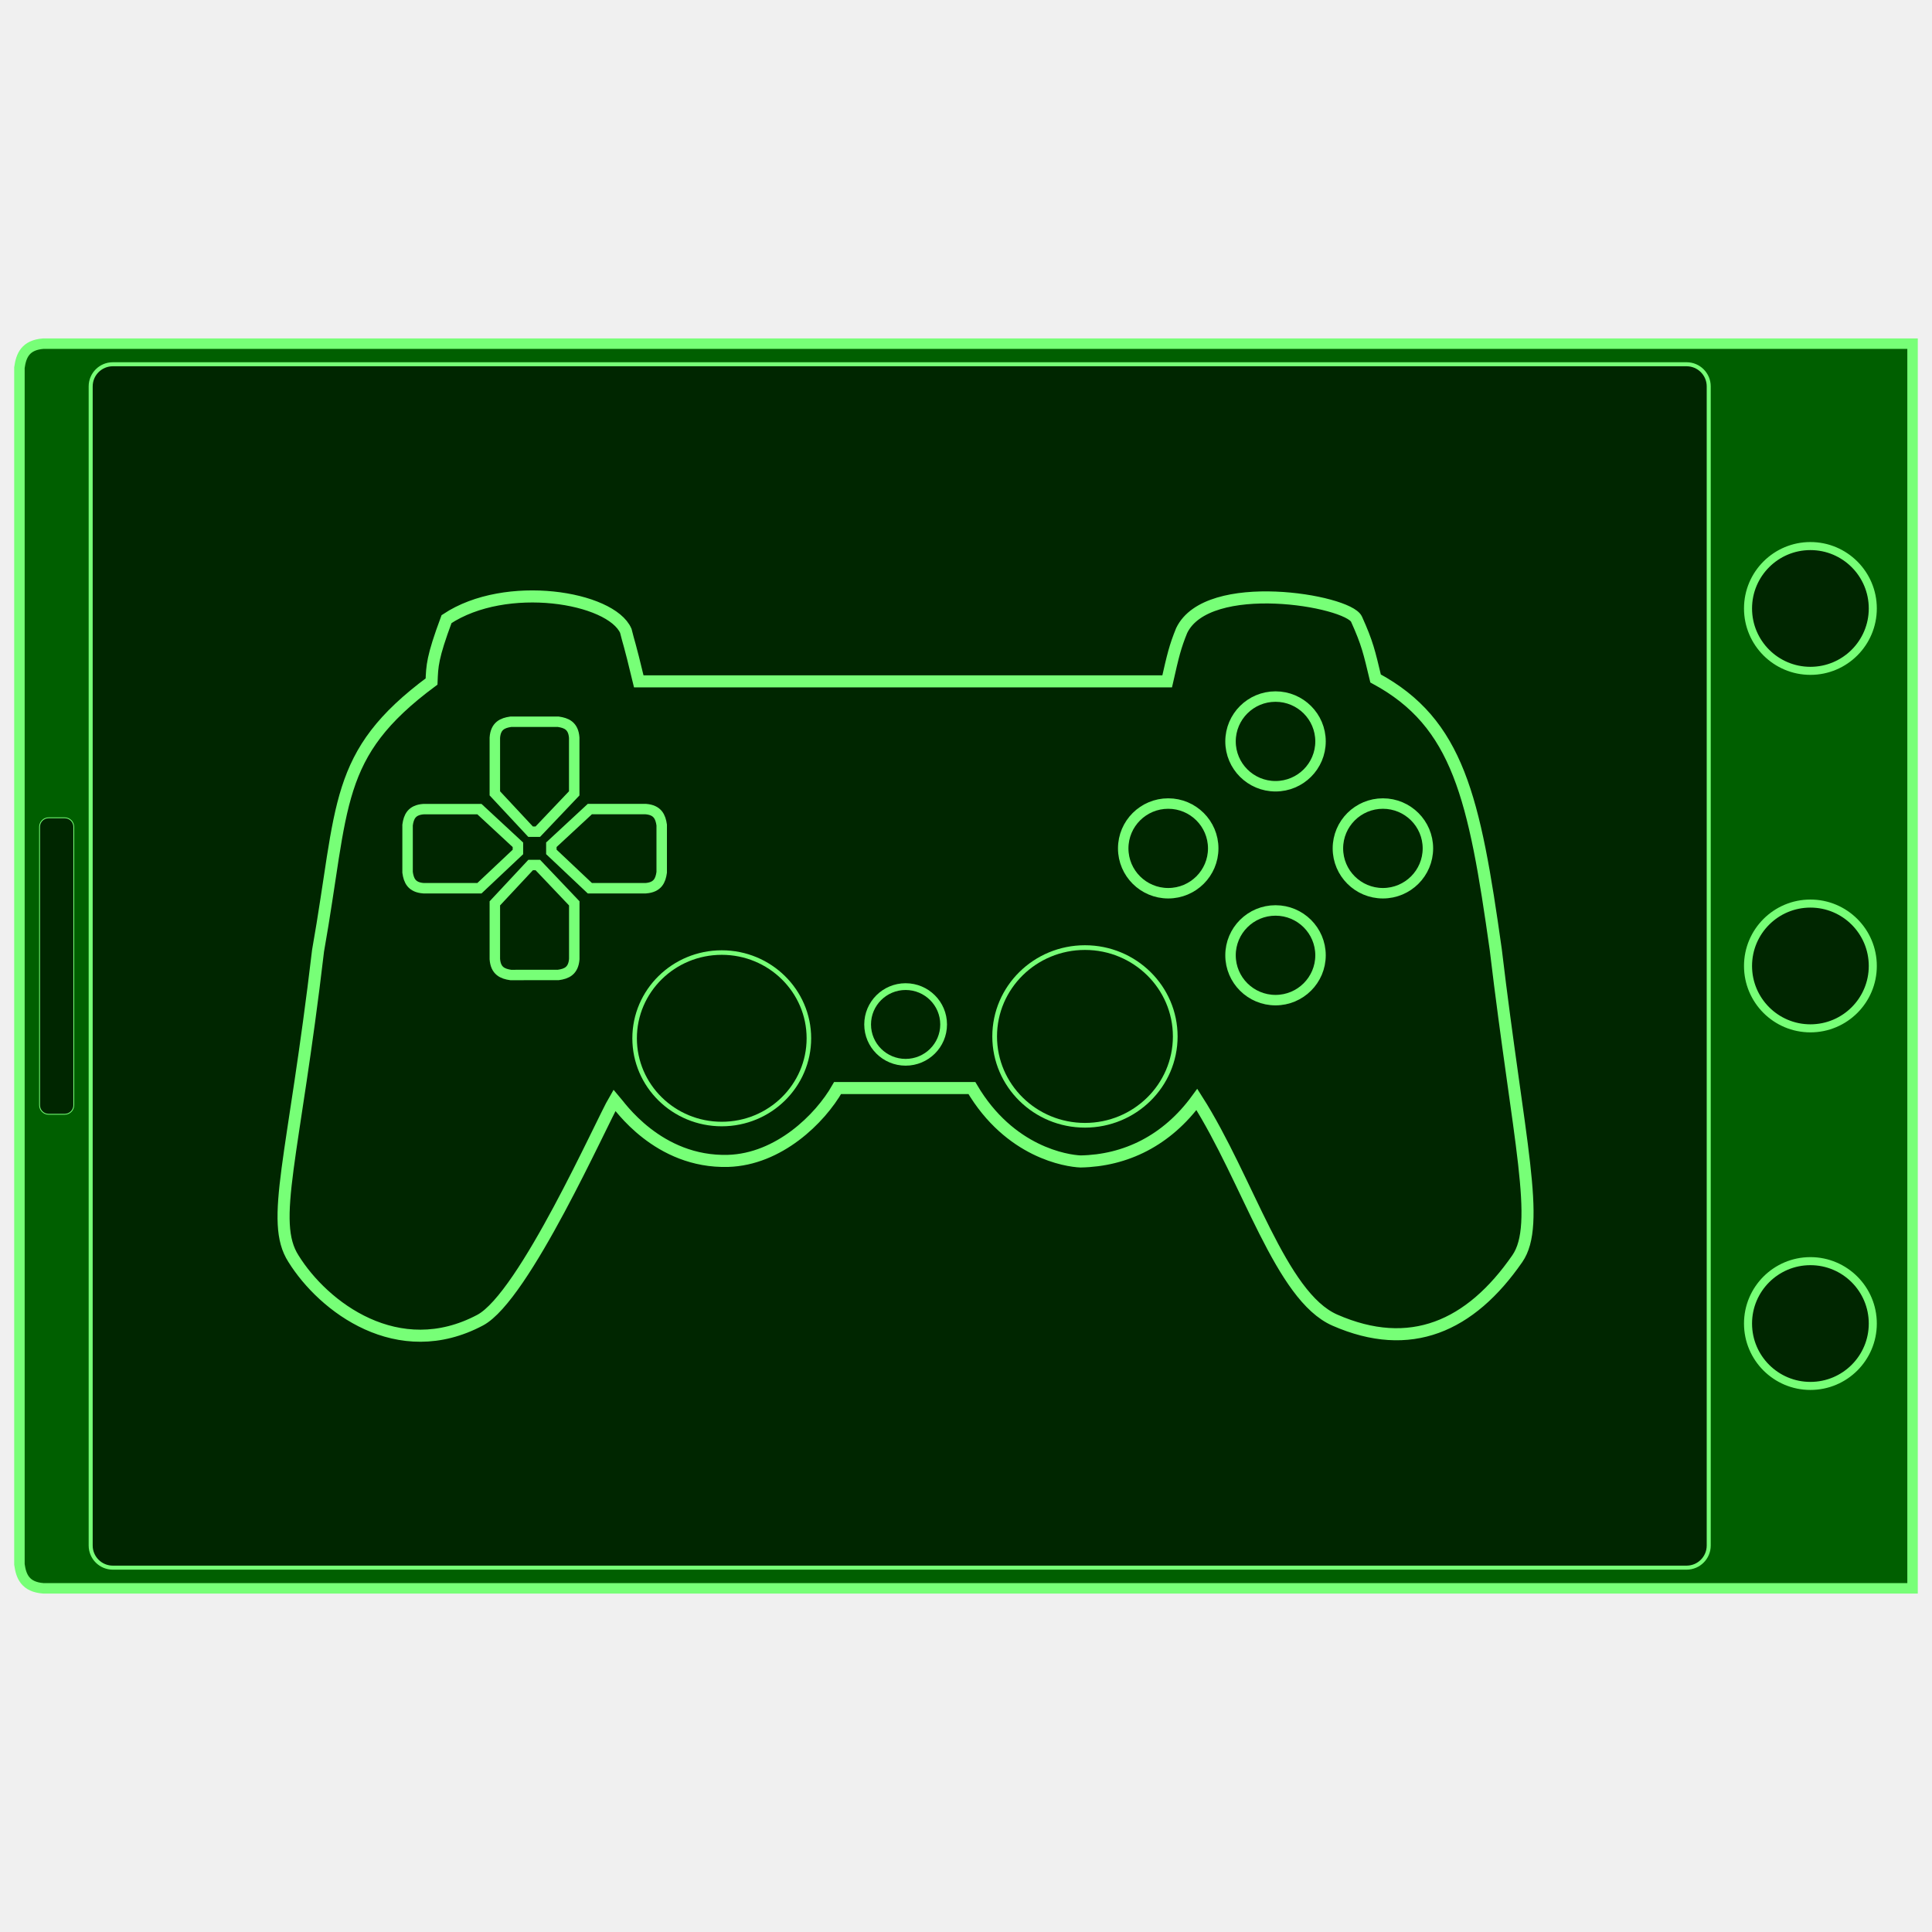
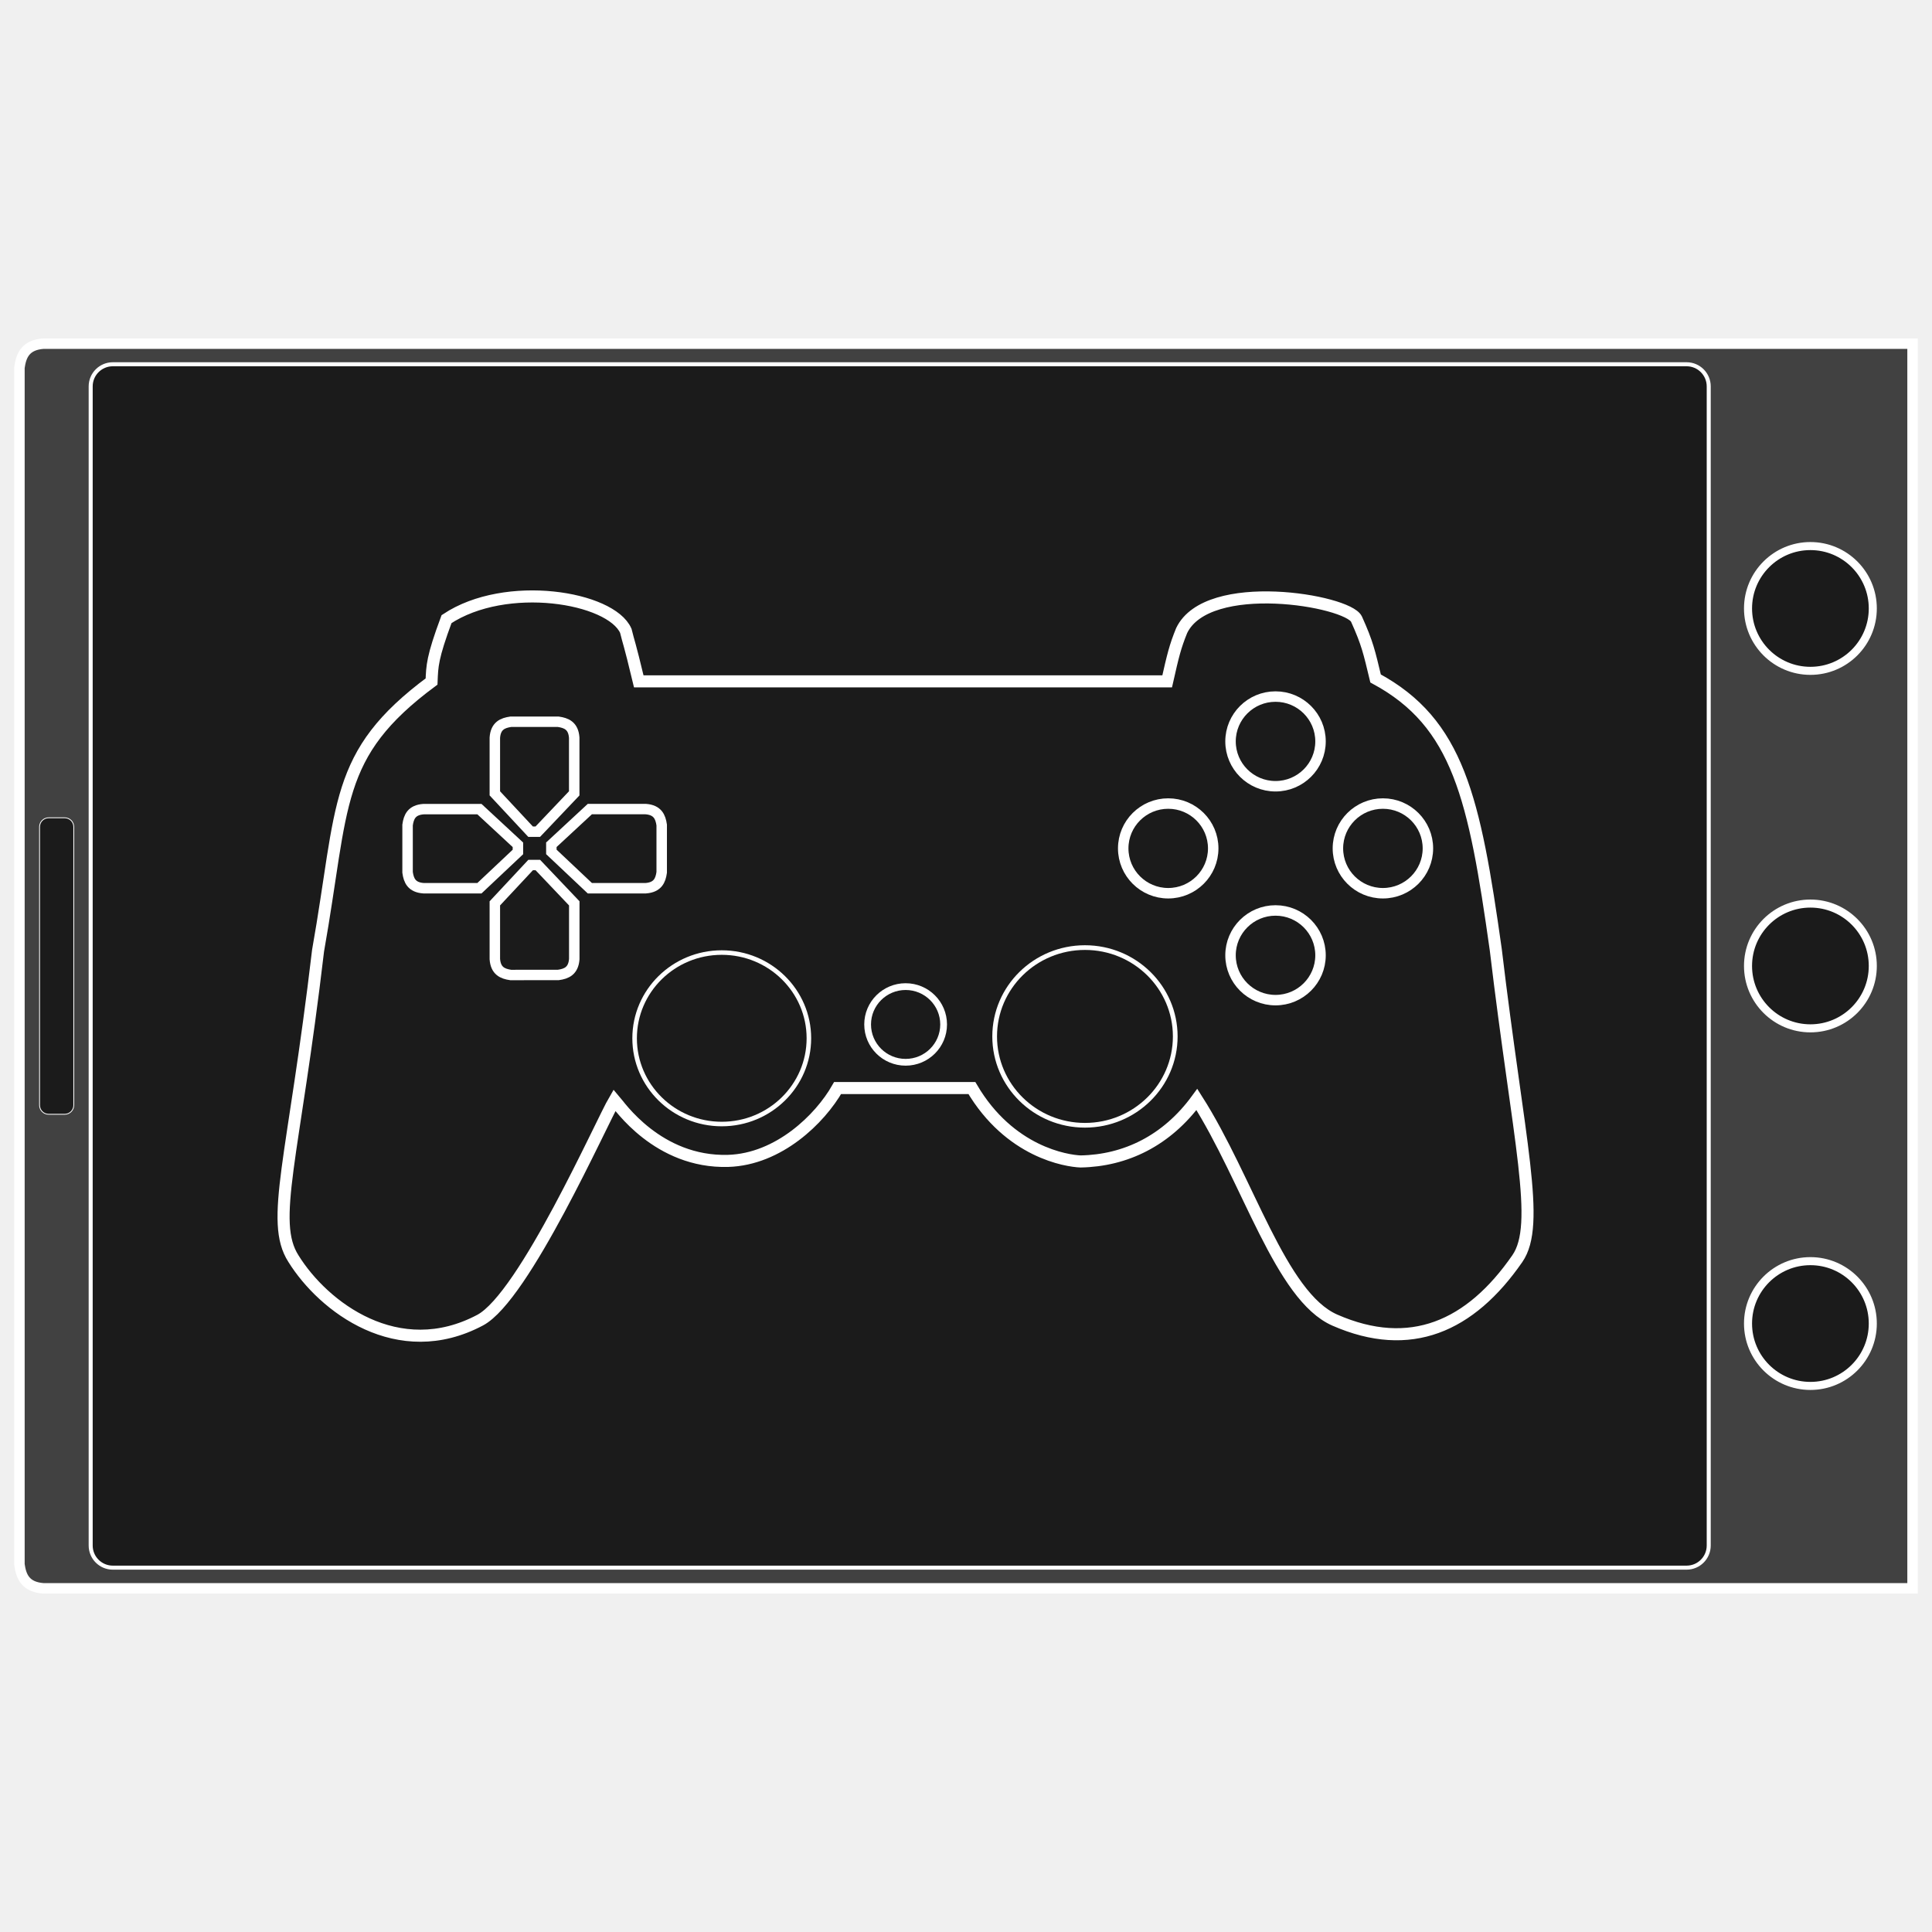
<svg xmlns="http://www.w3.org/2000/svg" width="24" height="24" viewBox="0 0 24 24" id="svg2" version="1.1">
  <defs id="defs4">
    <filter style="color-interpolation-filters:sRGB" id="filter3798">
      <feGaussianBlur id="feGaussianBlur3800" stdDeviation="5" result="result91" />
      <feComposite id="feComposite3802" in2="result91" in="SourceGraphic" operator="over" />
    </filter>
    <linearGradient id="linearGradient3759">
      <stop style="stop-color:#ffffff;stop-opacity:1;" offset="0" id="stop3761" />
      <stop style="stop-color:#ffffff;stop-opacity:0;" offset="1" id="stop3763" />
    </linearGradient>
    <filter style="color-interpolation-filters:sRGB" id="filter4192">
      <feGaussianBlur id="feGaussianBlur4194" stdDeviation="5" result="result91" />
      <feComposite id="feComposite4196" in2="result91" in="SourceGraphic" operator="over" />
    </filter>
    <filter style="color-interpolation-filters:sRGB" id="filter3798-5">
      <feGaussianBlur id="feGaussianBlur3800-8" stdDeviation="5" result="result91" />
      <feComposite id="feComposite3802-8" in2="result91" in="SourceGraphic" operator="over" />
    </filter>
    <filter style="color-interpolation-filters:sRGB" id="filter3798-5-2">
      <feGaussianBlur id="feGaussianBlur3800-8-4" stdDeviation="5" result="result91" />
      <feComposite id="feComposite3802-8-9" in2="result91" in="SourceGraphic" operator="over" />
    </filter>
  </defs>
  <g id="layer3" style="display:inline">
    <g id="g1194" transform="translate(0.076429,-8.9e-5)">
-       <path style="display:inline;fill:#005f00;fill-opacity:1;fill-rule:evenodd;stroke:#77ff77;stroke-width:0.13;stroke-linecap:butt;stroke-linejoin:miter;stroke-miterlimit:4;stroke-dasharray:none;stroke-opacity:1" d="M 0.165,4.567 C 0.186,4.416 0.239,4.286 0.462,4.269 H 23.682 V 19.731 H 0.462 C 0.239,19.714 0.186,19.585 0.165,19.434 v -14.418 -0.013 z" id="path4730-3" />
-       <rect ry="0.275" y="4.525" x="1.05" height="14.949" width="20.1" id="rect875" style="color:#000000;clip-rule:nonzero;display:inline;overflow:visible;visibility:visible;opacity:1;isolation:auto;mix-blend-mode:normal;color-interpolation:sRGB;color-interpolation-filters:linearRGB;solid-color:#000000;solid-opacity:1;vector-effect:none;fill:#002600;fill-opacity:1;fill-rule:nonzero;stroke:#77ff77;stroke-width:0.05;stroke-linecap:butt;stroke-linejoin:miter;stroke-miterlimit:4;stroke-dasharray:none;stroke-dashoffset:0;stroke-opacity:1;marker:none;color-rendering:auto;image-rendering:auto;shape-rendering:auto;text-rendering:auto;enable-background:accumulate" />
+       <path style="display:inline;fill:#414141;fill-opacity:1;fill-rule:evenodd;stroke:#ffffff;stroke-width:0.13;stroke-linecap:butt;stroke-linejoin:miter;stroke-miterlimit:4;stroke-dasharray:none;stroke-opacity:1" d="M 0.165,4.567 C 0.186,4.416 0.239,4.286 0.462,4.269 H 23.682 V 19.731 H 0.462 C 0.239,19.714 0.186,19.585 0.165,19.434 v -14.418 -0.013 z" id="path4730-3" />
+       <rect ry="0.275" y="4.525" x="1.05" height="14.949" width="20.1" id="rect875" style="color:#000000;clip-rule:nonzero;display:inline;overflow:visible;visibility:visible;opacity:1;isolation:auto;mix-blend-mode:normal;color-interpolation:sRGB;color-interpolation-filters:linearRGB;solid-color:#000000;solid-opacity:1;vector-effect:none;fill:#1b1b1b;fill-opacity:1;fill-rule:nonzero;stroke:#ffffff;stroke-width:0.05;stroke-linecap:butt;stroke-linejoin:miter;stroke-miterlimit:4;stroke-dasharray:none;stroke-dashoffset:0;stroke-opacity:1;marker:none;color-rendering:auto;image-rendering:auto;shape-rendering:auto;text-rendering:auto;enable-background:accumulate" />
      <g transform="translate(0.4861359,0.9585376)" id="g1156">
-         <circle style="color:#000000;display:inline;overflow:visible;visibility:visible;opacity:1;vector-effect:none;fill:#002600;fill-opacity:1;fill-rule:evenodd;stroke:#77ff77;stroke-width:0.1;stroke-linecap:butt;stroke-linejoin:miter;stroke-miterlimit:4;stroke-dasharray:none;stroke-dashoffset:0;stroke-opacity:1;marker:none;enable-background:accumulate" id="circle4986-3" cy="6.6" cx="21.927" r="0.775" />
-         <circle style="color:#000000;display:inline;overflow:visible;visibility:visible;opacity:1;vector-effect:none;fill:#002600;fill-opacity:1;fill-rule:evenodd;stroke:#77ff77;stroke-width:0.1;stroke-linecap:butt;stroke-linejoin:miter;stroke-miterlimit:4;stroke-dasharray:none;stroke-dashoffset:0;stroke-opacity:1;marker:none;enable-background:accumulate" id="circle4986-3-5" cy="11.041" cx="21.927" r="0.775" />
-         <circle style="color:#000000;display:inline;overflow:visible;visibility:visible;opacity:1;vector-effect:none;fill:#002600;fill-opacity:1;fill-rule:evenodd;stroke:#77ff77;stroke-width:0.1;stroke-linecap:butt;stroke-linejoin:miter;stroke-miterlimit:4;stroke-dasharray:none;stroke-dashoffset:0;stroke-opacity:1;marker:none;enable-background:accumulate" id="circle4986-3-5-3" cy="15.483" cx="21.927" r="0.775" />
+         <circle style="color:#000000;display:inline;overflow:visible;visibility:visible;opacity:1;vector-effect:none;fill:#1b1b1b;fill-opacity:1;fill-rule:evenodd;stroke:#ffffff;stroke-width:0.1;stroke-linecap:butt;stroke-linejoin:miter;stroke-miterlimit:4;stroke-dasharray:none;stroke-dashoffset:0;stroke-opacity:1;marker:none;enable-background:accumulate" id="circle4986-3" cy="6.6" cx="21.927" r="0.775" />
+         <circle style="color:#000000;display:inline;overflow:visible;visibility:visible;opacity:1;vector-effect:none;fill:#1b1b1b;fill-opacity:1;fill-rule:evenodd;stroke:#ffffff;stroke-width:0.1;stroke-linecap:butt;stroke-linejoin:miter;stroke-miterlimit:4;stroke-dasharray:none;stroke-dashoffset:0;stroke-opacity:1;marker:none;enable-background:accumulate" id="circle4986-3-5" cy="11.041" cx="21.927" r="0.775" />
+         <circle style="color:#000000;display:inline;overflow:visible;visibility:visible;opacity:1;vector-effect:none;fill:#1b1b1b;fill-opacity:1;fill-rule:evenodd;stroke:#ffffff;stroke-width:0.1;stroke-linecap:butt;stroke-linejoin:miter;stroke-miterlimit:4;stroke-dasharray:none;stroke-dashoffset:0;stroke-opacity:1;marker:none;enable-background:accumulate" id="circle4986-3-5-3" cy="15.483" cx="21.927" r="0.775" />
      </g>
-       <rect ry="0.113" y="10.159" x="0.415" height="3.683" width="0.425" id="rect1185" style="color:#000000;clip-rule:nonzero;display:inline;overflow:visible;visibility:visible;opacity:1;isolation:auto;mix-blend-mode:normal;color-interpolation:sRGB;color-interpolation-filters:linearRGB;solid-color:#000000;solid-opacity:1;vector-effect:none;fill:#002600;fill-opacity:1;fill-rule:nonzero;stroke:#77ff77;stroke-width:0.01;stroke-linecap:butt;stroke-linejoin:miter;stroke-miterlimit:4;stroke-dasharray:none;stroke-dashoffset:0;stroke-opacity:1;marker:none;color-rendering:auto;image-rendering:auto;shape-rendering:auto;text-rendering:auto;enable-background:accumulate" />
+       <rect ry="0.113" y="10.159" x="0.415" height="3.683" width="0.425" id="rect1185" style="color:#000000;clip-rule:nonzero;display:inline;overflow:visible;visibility:visible;opacity:1;isolation:auto;mix-blend-mode:normal;color-interpolation:sRGB;color-interpolation-filters:linearRGB;solid-color:#000000;solid-opacity:1;vector-effect:none;fill:#1b1b1b;fill-opacity:1;fill-rule:nonzero;stroke:#ffffff;stroke-width:0.01;stroke-linecap:butt;stroke-linejoin:miter;stroke-miterlimit:4;stroke-dasharray:none;stroke-dashoffset:0;stroke-opacity:1;marker:none;color-rendering:auto;image-rendering:auto;shape-rendering:auto;text-rendering:auto;enable-background:accumulate" />
    </g>
  </g>
  <g id="layer1" style="display:inline;opacity:1">
    <g id="g1303" style="">
-       <path id="path3628" d="M 5.547,7.691 C 5.369,8.171 5.369,8.272 5.361,8.466 4.136,9.374 4.273,9.997 3.951,11.81 3.647,14.398 3.348,15.171 3.645,15.635 c 0.373,0.601 1.3,1.306 2.32,0.764 0.548,-0.292 1.509,-2.461 1.669,-2.733 0.053,0.061 0.538,0.78 1.411,0.755 0.628,-0.019 1.142,-0.521 1.36,-0.905 h 1.668 c 0.471,0.8 1.179,0.905 1.35,0.912 0.561,-0.01 1.072,-0.26 1.445,-0.77 0.64,1.004 1.038,2.445 1.714,2.741 0.936,0.41 1.683,0.08 2.267,-0.764 0.296,-0.429 0.017,-1.442 -0.268,-3.838 C 18.315,9.91 18.116,8.983 17.088,8.428 17.008,8.096 16.987,7.993 16.851,7.691 16.741,7.459 15.001,7.163 14.679,7.833 14.597,8.035 14.572,8.142 14.499,8.464 H 7.935 C 7.813,7.956 7.815,8.003 7.774,7.836 7.589,7.417 6.286,7.2 5.547,7.691 Z" style="display:inline;fill:#005f00;fill-opacity:0;fill-rule:evenodd;stroke:#77ff77;stroke-width:0.15;stroke-miterlimit:4;stroke-dasharray:none;stroke-opacity:1;opacity:1" />
+       <path id="path3628" d="M 5.547,7.691 C 5.369,8.171 5.369,8.272 5.361,8.466 4.136,9.374 4.273,9.997 3.951,11.81 3.647,14.398 3.348,15.171 3.645,15.635 c 0.373,0.601 1.3,1.306 2.32,0.764 0.548,-0.292 1.509,-2.461 1.669,-2.733 0.053,0.061 0.538,0.78 1.411,0.755 0.628,-0.019 1.142,-0.521 1.36,-0.905 h 1.668 c 0.471,0.8 1.179,0.905 1.35,0.912 0.561,-0.01 1.072,-0.26 1.445,-0.77 0.64,1.004 1.038,2.445 1.714,2.741 0.936,0.41 1.683,0.08 2.267,-0.764 0.296,-0.429 0.017,-1.442 -0.268,-3.838 C 18.315,9.91 18.116,8.983 17.088,8.428 17.008,8.096 16.987,7.993 16.851,7.691 16.741,7.459 15.001,7.163 14.679,7.833 14.597,8.035 14.572,8.142 14.499,8.464 H 7.935 C 7.813,7.956 7.815,8.003 7.774,7.836 7.589,7.417 6.286,7.2 5.547,7.691 Z" style="display:inline;fill:#414141;fill-opacity:0;fill-rule:evenodd;stroke:#ffffff;stroke-width:0.15;stroke-miterlimit:4;stroke-dasharray:none;stroke-opacity:1;opacity:1" />
      <path id="DPAD_UP" d="M 6.301,8.999 C 6.201,9.014 6.114,9.049 6.103,9.197 V 9.963 L 6.633,10.508 7.164,9.963 V 9.197 C 7.153,9.049 7.066,9.014 6.966,8.999 h -0.328 -0.008 z" style="fill:none;fill-opacity:0.18;fill-rule:evenodd;stroke:none;stroke-width:0.05;stroke-linecap:butt;stroke-linejoin:miter;stroke-miterlimit:4;stroke-dasharray:none;stroke-opacity:1" />
      <path id="DPAD_DOWN" d="m 6.301,11.999 c -0.101,-0.014 -0.187,-0.049 -0.198,-0.198 v -0.766 l 0.53,-0.525 0.53,0.525 v 0.766 c -0.011,0.148 -0.098,0.183 -0.198,0.198 h -0.328 -0.008 z" style="fill:none;fill-opacity:0.18;fill-rule:evenodd;stroke:none;stroke-width:0.05;stroke-linecap:butt;stroke-linejoin:miter;stroke-miterlimit:4;stroke-dasharray:none;stroke-opacity:1" />
      <path id="DPAD_LEFT" d="m 5.143,10.168 c 0.014,-0.1 0.05,-0.187 0.198,-0.198 h 0.769 l 0.524,0.539 -0.524,0.518 H 5.342 C 5.193,11.016 5.158,10.93 5.143,10.83 v -0.327 -0.008 z" style="fill:none;fill-opacity:0.18;fill-rule:evenodd;stroke:none;stroke-width:0.05;stroke-linecap:butt;stroke-linejoin:miter;stroke-miterlimit:4;stroke-dasharray:none;stroke-opacity:1" />
      <path id="DPAD_RIGHT" d="M 8.117,10.168 C 8.103,10.068 8.067,9.981 7.919,9.97 H 7.157 L 6.633,10.509 7.166,11.038 7.919,11.027 C 8.067,11.016 8.103,10.93 8.117,10.83 v -0.327 -0.008 z" style="fill:none;fill-opacity:0.18;fill-rule:evenodd;stroke:none;stroke-width:0.05;stroke-linecap:butt;stroke-linejoin:miter;stroke-miterlimit:4;stroke-dasharray:none;stroke-opacity:1" />
-       <path style="display:inline;fill:#fdf4f4;fill-opacity:0;fill-rule:evenodd;stroke:none;stroke-width:0.05;stroke-linecap:butt;stroke-linejoin:miter;stroke-miterlimit:4;stroke-dasharray:none;stroke-opacity:0.182" d="M 6.305,9.014 C 6.205,9.028 6.119,9.063 6.108,9.21 V 9.968 H 5.359 c -0.094,0.016 -0.18,0.049 -0.208,0.207 v 0.669 c 0.057,0.168 0.122,0.143 0.184,0.184 h 0.773 v 0.776 c 0.013,0.073 0.062,0.135 0.175,0.175 H 6.582 6.685 6.983 c 0.113,-0.04 0.163,-0.101 0.175,-0.175 v -0.776 h 0.773 c 0.062,-0.04 0.127,-0.016 0.184,-0.184 V 10.176 C 8.088,10.017 8.002,9.984 7.908,9.968 H 7.158 V 9.21 C 7.148,9.063 7.062,9.028 6.962,9.014 h -0.325 -0.008 z" id="LPAD" />
+       <path style="display:inline;fill:#ffffff;fill-opacity:0;fill-rule:evenodd;stroke:none;stroke-width:0.05;stroke-linecap:butt;stroke-linejoin:miter;stroke-miterlimit:4;stroke-dasharray:none;stroke-opacity:0.182" d="M 6.305,9.014 C 6.205,9.028 6.119,9.063 6.108,9.21 V 9.968 H 5.359 c -0.094,0.016 -0.18,0.049 -0.208,0.207 v 0.669 c 0.057,0.168 0.122,0.143 0.184,0.184 h 0.773 v 0.776 c 0.013,0.073 0.062,0.135 0.175,0.175 H 6.582 6.685 6.983 c 0.113,-0.04 0.163,-0.101 0.175,-0.175 v -0.776 h 0.773 c 0.062,-0.04 0.127,-0.016 0.184,-0.184 V 10.176 C 8.088,10.017 8.002,9.984 7.908,9.968 H 7.158 V 9.21 C 7.148,9.063 7.062,9.028 6.962,9.014 h -0.325 -0.008 z" id="LPAD" />
      <g transform="matrix(0.05139673,0,0,0.05121041,3.694506,4.585009)" id="g4359" style="display:inline;stroke-width:1.503">
-         <path id="MINUSHALF_X" d="M 67.444,92.285 H 51.059 V 84.189 l -7.812,14.15 7.812,12.256 v -7.086 h 16.385 z" style="color:#000000;clip-rule:nonzero;display:inline;overflow:visible;visibility:visible;opacity:0;isolation:auto;mix-blend-mode:normal;color-interpolation:sRGB;color-interpolation-filters:linearRGB;solid-color:#000000;solid-opacity:1;fill:#5a5a5a;fill-opacity:1;fill-rule:evenodd;stroke:none;stroke-width:0.451;stroke-linecap:butt;stroke-linejoin:miter;stroke-miterlimit:4;stroke-dasharray:none;stroke-dashoffset:0;stroke-opacity:1;color-rendering:auto;image-rendering:auto;shape-rendering:auto;text-rendering:auto;enable-background:accumulate" />
-         <path id="PLUSHALF_Y" d="m 67.447,104.181 v 14.708 h -8.096 l 14.15,7.812 12.256,-7.812 H 78.672 v -14.708 z" style="color:#000000;clip-rule:nonzero;display:inline;overflow:visible;visibility:visible;opacity:0;isolation:auto;mix-blend-mode:normal;color-interpolation:sRGB;color-interpolation-filters:linearRGB;solid-color:#000000;solid-opacity:1;fill:#5a5a5a;fill-opacity:1;fill-rule:evenodd;stroke:none;stroke-width:0.451;stroke-linecap:butt;stroke-linejoin:miter;stroke-miterlimit:4;stroke-dasharray:none;stroke-dashoffset:0;stroke-opacity:1;color-rendering:auto;image-rendering:auto;shape-rendering:auto;text-rendering:auto;enable-background:accumulate" />
-         <path id="MINUSHALF_Y" d="m 73.502,68.084 -14.15,7.812 h 8.096 V 91.741 H 78.672 V 75.896 h 7.086 z" style="color:#000000;clip-rule:nonzero;display:inline;overflow:visible;visibility:visible;opacity:0;isolation:auto;mix-blend-mode:normal;color-interpolation:sRGB;color-interpolation-filters:linearRGB;solid-color:#000000;solid-opacity:1;fill:#5a5a5a;fill-opacity:1;fill-rule:evenodd;stroke:none;stroke-width:0.451;stroke-linecap:butt;stroke-linejoin:miter;stroke-miterlimit:4;stroke-dasharray:none;stroke-dashoffset:0;stroke-opacity:1;color-rendering:auto;image-rendering:auto;shape-rendering:auto;text-rendering:auto;enable-background:accumulate" />
-         <path style="color:#000000;clip-rule:nonzero;display:inline;overflow:visible;visibility:visible;opacity:0;isolation:auto;mix-blend-mode:normal;color-interpolation:sRGB;color-interpolation-filters:linearRGB;solid-color:#000000;solid-opacity:1;fill:#5a5a5a;fill-opacity:1;fill-rule:evenodd;stroke:none;stroke-width:0.451;stroke-linecap:butt;stroke-linejoin:miter;stroke-miterlimit:4;stroke-dasharray:none;stroke-dashoffset:0;stroke-opacity:1;color-rendering:auto;image-rendering:auto;shape-rendering:auto;text-rendering:auto;enable-background:accumulate" d="M 101.863,98.34 94.051,84.189 v 8.096 H 78.826 v 11.225 h 15.224 v 7.086 z" id="PLUSHALF_X" />
+         <path id="MINUSHALF_X" d="M 67.444,92.285 H 51.059 V 84.189 l -7.812,14.15 7.812,12.256 v -7.086 h 16.385 z" style="color:#000000;clip-rule:nonzero;display:inline;overflow:visible;visibility:visible;opacity:0;isolation:auto;mix-blend-mode:normal;color-interpolation:sRGB;color-interpolation-filters:linearRGB;solid-color:#000000;solid-opacity:1;fill:#414141;fill-opacity:1;fill-rule:evenodd;stroke:none;stroke-width:0.451;stroke-linecap:butt;stroke-linejoin:miter;stroke-miterlimit:4;stroke-dasharray:none;stroke-dashoffset:0;stroke-opacity:1;color-rendering:auto;image-rendering:auto;shape-rendering:auto;text-rendering:auto;enable-background:accumulate" />
+         <path id="PLUSHALF_Y" d="m 67.447,104.181 v 14.708 h -8.096 l 14.15,7.812 12.256,-7.812 H 78.672 v -14.708 z" style="color:#000000;clip-rule:nonzero;display:inline;overflow:visible;visibility:visible;opacity:0;isolation:auto;mix-blend-mode:normal;color-interpolation:sRGB;color-interpolation-filters:linearRGB;solid-color:#000000;solid-opacity:1;fill:#414141;fill-opacity:1;fill-rule:evenodd;stroke:none;stroke-width:0.451;stroke-linecap:butt;stroke-linejoin:miter;stroke-miterlimit:4;stroke-dasharray:none;stroke-dashoffset:0;stroke-opacity:1;color-rendering:auto;image-rendering:auto;shape-rendering:auto;text-rendering:auto;enable-background:accumulate" />
+         <path id="MINUSHALF_Y" d="m 73.502,68.084 -14.15,7.812 h 8.096 V 91.741 H 78.672 V 75.896 h 7.086 z" style="color:#000000;clip-rule:nonzero;display:inline;overflow:visible;visibility:visible;opacity:0;isolation:auto;mix-blend-mode:normal;color-interpolation:sRGB;color-interpolation-filters:linearRGB;solid-color:#000000;solid-opacity:1;fill:#414141;fill-opacity:1;fill-rule:evenodd;stroke:none;stroke-width:0.451;stroke-linecap:butt;stroke-linejoin:miter;stroke-miterlimit:4;stroke-dasharray:none;stroke-dashoffset:0;stroke-opacity:1;color-rendering:auto;image-rendering:auto;shape-rendering:auto;text-rendering:auto;enable-background:accumulate" />
+         <path style="color:#000000;clip-rule:nonzero;display:inline;overflow:visible;visibility:visible;opacity:0;isolation:auto;mix-blend-mode:normal;color-interpolation:sRGB;color-interpolation-filters:linearRGB;solid-color:#000000;solid-opacity:1;fill:#414141;fill-opacity:1;fill-rule:evenodd;stroke:none;stroke-width:0.451;stroke-linecap:butt;stroke-linejoin:miter;stroke-miterlimit:4;stroke-dasharray:none;stroke-dashoffset:0;stroke-opacity:1;color-rendering:auto;image-rendering:auto;shape-rendering:auto;text-rendering:auto;enable-background:accumulate" d="M 101.863,98.34 94.051,84.189 v 8.096 H 78.826 v 11.225 h 15.224 v 7.086 z" id="PLUSHALF_X" />
      </g>
-       <g id="g4359-7" style="display:inline;opacity:1;fill:#45848a;fill-opacity:1;stroke-width:1.503" transform="matrix(0.05139673,0,0,0.05121041,9.528626,6.962242)">
-         <path id="MINUSHALF_RX" d="M 67.444,92.285 H 51.059 V 84.189 l -7.812,14.15 7.812,12.256 v -7.086 h 16.385 z" style="color:#000000;clip-rule:nonzero;display:inline;overflow:visible;visibility:visible;opacity:0;isolation:auto;mix-blend-mode:normal;color-interpolation:sRGB;color-interpolation-filters:linearRGB;solid-color:#000000;solid-opacity:1;fill:#45848a;fill-opacity:1;fill-rule:evenodd;stroke:none;stroke-width:0.451;stroke-linecap:butt;stroke-linejoin:miter;stroke-miterlimit:4;stroke-dasharray:none;stroke-dashoffset:0;stroke-opacity:1;color-rendering:auto;image-rendering:auto;shape-rendering:auto;text-rendering:auto;enable-background:accumulate" />
-         <path id="PLUSHALF_RY" d="m 67.447,104.181 v 14.708 h -8.096 l 14.15,7.812 12.256,-7.812 H 78.672 v -14.708 z" style="color:#000000;clip-rule:nonzero;display:inline;overflow:visible;visibility:visible;opacity:0;isolation:auto;mix-blend-mode:normal;color-interpolation:sRGB;color-interpolation-filters:linearRGB;solid-color:#000000;solid-opacity:1;fill:#45848a;fill-opacity:1;fill-rule:evenodd;stroke:none;stroke-width:0.451;stroke-linecap:butt;stroke-linejoin:miter;stroke-miterlimit:4;stroke-dasharray:none;stroke-dashoffset:0;stroke-opacity:1;color-rendering:auto;image-rendering:auto;shape-rendering:auto;text-rendering:auto;enable-background:accumulate" />
-         <path id="MINUSHALF_RY" d="m 73.502,68.084 -14.15,7.812 h 8.096 V 91.741 H 78.672 V 75.896 h 7.086 z" style="color:#000000;clip-rule:nonzero;display:inline;overflow:visible;visibility:visible;opacity:0;isolation:auto;mix-blend-mode:normal;color-interpolation:sRGB;color-interpolation-filters:linearRGB;solid-color:#000000;solid-opacity:1;fill:#45848a;fill-opacity:1;fill-rule:evenodd;stroke:none;stroke-width:0.451;stroke-linecap:butt;stroke-linejoin:miter;stroke-miterlimit:4;stroke-dasharray:none;stroke-dashoffset:0;stroke-opacity:1;color-rendering:auto;image-rendering:auto;shape-rendering:auto;text-rendering:auto;enable-background:accumulate" />
-         <path style="color:#000000;clip-rule:nonzero;display:inline;overflow:visible;visibility:visible;opacity:0;isolation:auto;mix-blend-mode:normal;color-interpolation:sRGB;color-interpolation-filters:linearRGB;solid-color:#000000;solid-opacity:1;fill:#45848a;fill-opacity:1;fill-rule:evenodd;stroke:none;stroke-width:0.451;stroke-linecap:butt;stroke-linejoin:miter;stroke-miterlimit:4;stroke-dasharray:none;stroke-dashoffset:0;stroke-opacity:1;color-rendering:auto;image-rendering:auto;shape-rendering:auto;text-rendering:auto;enable-background:accumulate" d="M 101.863,98.34 94.051,84.189 v 8.096 H 78.826 v 11.225 h 15.224 v 7.086 z" id="PLUSHALF_RX" />
+       <g id="g4359-7" style="display:inline;opacity:1;fill:#414141;fill-opacity:1;stroke-width:1.503" transform="matrix(0.05139673,0,0,0.05121041,9.528626,6.962242)">
+         <path id="MINUSHALF_RX" d="M 67.444,92.285 H 51.059 V 84.189 l -7.812,14.15 7.812,12.256 v -7.086 h 16.385 z" style="color:#000000;clip-rule:nonzero;display:inline;overflow:visible;visibility:visible;opacity:0;isolation:auto;mix-blend-mode:normal;color-interpolation:sRGB;color-interpolation-filters:linearRGB;solid-color:#000000;solid-opacity:1;fill:#414141;fill-opacity:1;fill-rule:evenodd;stroke:none;stroke-width:0.451;stroke-linecap:butt;stroke-linejoin:miter;stroke-miterlimit:4;stroke-dasharray:none;stroke-dashoffset:0;stroke-opacity:1;color-rendering:auto;image-rendering:auto;shape-rendering:auto;text-rendering:auto;enable-background:accumulate" />
+         <path id="PLUSHALF_RY" d="m 67.447,104.181 v 14.708 h -8.096 l 14.15,7.812 12.256,-7.812 H 78.672 v -14.708 z" style="color:#000000;clip-rule:nonzero;display:inline;overflow:visible;visibility:visible;opacity:0;isolation:auto;mix-blend-mode:normal;color-interpolation:sRGB;color-interpolation-filters:linearRGB;solid-color:#000000;solid-opacity:1;fill:#414141;fill-opacity:1;fill-rule:evenodd;stroke:none;stroke-width:0.451;stroke-linecap:butt;stroke-linejoin:miter;stroke-miterlimit:4;stroke-dasharray:none;stroke-dashoffset:0;stroke-opacity:1;color-rendering:auto;image-rendering:auto;shape-rendering:auto;text-rendering:auto;enable-background:accumulate" />
+         <path id="MINUSHALF_RY" d="m 73.502,68.084 -14.15,7.812 h 8.096 V 91.741 H 78.672 V 75.896 h 7.086 z" style="color:#000000;clip-rule:nonzero;display:inline;overflow:visible;visibility:visible;opacity:0;isolation:auto;mix-blend-mode:normal;color-interpolation:sRGB;color-interpolation-filters:linearRGB;solid-color:#000000;solid-opacity:1;fill:#414141;fill-opacity:1;fill-rule:evenodd;stroke:none;stroke-width:0.451;stroke-linecap:butt;stroke-linejoin:miter;stroke-miterlimit:4;stroke-dasharray:none;stroke-dashoffset:0;stroke-opacity:1;color-rendering:auto;image-rendering:auto;shape-rendering:auto;text-rendering:auto;enable-background:accumulate" />
+         <path style="color:#000000;clip-rule:nonzero;display:inline;overflow:visible;visibility:visible;opacity:0;isolation:auto;mix-blend-mode:normal;color-interpolation:sRGB;color-interpolation-filters:linearRGB;solid-color:#000000;solid-opacity:1;fill:#414141;fill-opacity:1;fill-rule:evenodd;stroke:none;stroke-width:0.451;stroke-linecap:butt;stroke-linejoin:miter;stroke-miterlimit:4;stroke-dasharray:none;stroke-dashoffset:0;stroke-opacity:1;color-rendering:auto;image-rendering:auto;shape-rendering:auto;text-rendering:auto;enable-background:accumulate" d="M 101.863,98.34 94.051,84.189 v 8.096 H 78.826 v 11.225 h 15.224 v 7.086 z" id="PLUSHALF_RX" />
      </g>
      <g transform="matrix(0.03031955,0,0,0.03020964,-3.077894,-8.82111)" id="THUMBL" style="display:inline;stroke-width:1.503">
-         <path style="color:#000000;display:inline;overflow:visible;visibility:visible;opacity:1;fill:#002600;fill-opacity:0.707;fill-rule:evenodd;stroke:#77ff77;stroke-width:1.863;stroke-linecap:butt;stroke-linejoin:miter;stroke-miterlimit:4;stroke-dasharray:none;stroke-dashoffset:0;stroke-opacity:1;marker:none;enable-background:accumulate" d="m 432.93,718.948 a 35.702,35.255 0 0 1 -35.702,35.255 35.702,35.255 0 0 1 -35.702,-35.255 35.702,35.255 0 0 1 35.702,-35.255 35.702,35.255 0 0 1 35.702,35.255 z" id="STICK" />
+         <path style="color:#000000;display:inline;overflow:visible;visibility:visible;opacity:1;fill:#1b1b1b;fill-opacity:0.707;fill-rule:evenodd;stroke:#ffffff;stroke-width:1.863;stroke-linecap:butt;stroke-linejoin:miter;stroke-miterlimit:4;stroke-dasharray:none;stroke-dashoffset:0;stroke-opacity:1;marker:none;enable-background:accumulate" d="m 432.93,718.948 a 35.702,35.255 0 0 1 -35.702,35.255 35.702,35.255 0 0 1 -35.702,-35.255 35.702,35.255 0 0 1 35.702,-35.255 35.702,35.255 0 0 1 35.702,35.255 z" id="STICK" />
      </g>
      <g transform="matrix(-0.03141734,0,0,-0.03130345,25.95753,35.38045)" id="THUMBR" style="display:inline;stroke-width:1.503">
-         <path style="color:#000000;display:inline;overflow:visible;visibility:visible;opacity:1;fill:#002600;fill-opacity:0.69;fill-rule:evenodd;stroke:#77ff77;stroke-width:1.863;stroke-linecap:butt;stroke-linejoin:miter;stroke-miterlimit:4;stroke-dasharray:none;stroke-dashoffset:0;stroke-opacity:1;marker:none;enable-background:accumulate" d="m 432.93,718.948 a 35.702,35.255 0 0 1 -35.702,35.255 35.702,35.255 0 0 1 -35.702,-35.255 35.702,35.255 0 0 1 35.702,-35.255 35.702,35.255 0 0 1 35.702,35.255 z" id="RIGHT" />
+         <path style="color:#000000;display:inline;overflow:visible;visibility:visible;opacity:1;fill:#1b1b1b;fill-opacity:0.69;fill-rule:evenodd;stroke:#ffffff;stroke-width:1.863;stroke-linecap:butt;stroke-linejoin:miter;stroke-miterlimit:4;stroke-dasharray:none;stroke-dashoffset:0;stroke-opacity:1;marker:none;enable-background:accumulate" d="m 432.93,718.948 a 35.702,35.255 0 0 1 -35.702,35.255 35.702,35.255 0 0 1 -35.702,-35.255 35.702,35.255 0 0 1 35.702,-35.255 35.702,35.255 0 0 1 35.702,35.255 z" id="RIGHT" />
      </g>
      <path style="fill:none;fill-opacity:0.18;fill-rule:evenodd;stroke:none;stroke-width:0.05;stroke-linecap:butt;stroke-linejoin:miter;stroke-miterlimit:4;stroke-dasharray:none;stroke-opacity:1" d="M 8.135,10.172 C 8.121,10.072 8.086,9.985 7.937,9.974 h -0.769 l -0.547,0.529 0.547,0.529 h 0.769 c 0.149,-0.011 0.184,-0.097 0.198,-0.197 v -0.327 -0.008 z" id="path4918" />
      <path style="fill:none;fill-opacity:0.18;fill-rule:evenodd;stroke:none;stroke-width:0.05;stroke-linecap:butt;stroke-linejoin:miter;stroke-miterlimit:4;stroke-dasharray:none;stroke-opacity:1" d="m 5.125,10.172 c 0.014,-0.1 0.05,-0.187 0.198,-0.198 h 0.769 l 0.527,0.529 -0.527,0.529 H 5.323 C 5.174,11.02 5.139,10.934 5.125,10.834 v -0.327 -0.008 z" id="path4920" />
      <path style="fill:none;fill-opacity:0.18;fill-rule:evenodd;stroke:none;stroke-width:0.05;stroke-linecap:butt;stroke-linejoin:miter;stroke-miterlimit:4;stroke-dasharray:none;stroke-opacity:1" d="m 6.963,9.018 c 0.101,0.014 0.187,0.049 0.198,0.198 V 9.982 L 6.62,10.503 6.1,9.982 V 9.216 c 0.011,-0.148 0.098,-0.183 0.198,-0.198 h 0.328 0.008 z" id="path4922" />
      <path style="fill:none;fill-opacity:0.18;fill-rule:evenodd;stroke:none;stroke-width:0.05;stroke-linecap:butt;stroke-linejoin:miter;stroke-miterlimit:4;stroke-dasharray:none;stroke-opacity:1" d="M 6.963,11.981 C 7.063,11.967 7.15,11.931 7.161,11.783 V 11.024 L 6.62,10.502 6.09,11.033 6.1,11.783 c 0.011,0.148 0.098,0.183 0.198,0.198 h 0.328 0.008 z" id="path4924" />
      <g transform="matrix(0.666703,0,0,0.6642861,3.248971,3.796401)" id="g4982" style="stroke-width:1.503">
-         <path style="fill:#002600;fill-opacity:1;fill-rule:evenodd;stroke:#77ff77;stroke-width:0.195;stroke-linecap:butt;stroke-linejoin:miter;stroke-miterlimit:4;stroke-dasharray:none;stroke-opacity:1" d="M 4.644,7.782 C 4.493,7.804 4.363,7.857 4.347,8.08 V 9.121 L 5.013,9.838 H 5.147 L 5.826,9.121 V 8.08 C 5.81,7.857 5.68,7.804 5.529,7.782 h -0.436 -0.013 z" id="path4730" />
-         <path id="path4914" d="M 4.644,12.518 C 4.493,12.496 4.363,12.443 4.347,12.22 v -1.042 l 0.667,-0.717 h 0.134 l 0.679,0.717 v 1.042 c -0.017,0.223 -0.146,0.276 -0.297,0.297 h -0.436 -0.013 z" style="fill:#002600;fill-opacity:1;fill-rule:evenodd;stroke:#77ff77;stroke-width:0.195;stroke-linecap:butt;stroke-linejoin:miter;stroke-miterlimit:4;stroke-dasharray:none;stroke-opacity:1" />
-         <path id="path4916" d="M 7.456,9.713 C 7.434,9.562 7.381,9.432 7.158,9.415 H 6.117 L 5.4,10.082 v 0.134 l 0.717,0.679 h 1.042 c 0.223,-0.017 0.276,-0.146 0.297,-0.297 v -0.436 -0.013 z" style="fill:#002600;fill-opacity:1;fill-rule:evenodd;stroke:#77ff77;stroke-width:0.195;stroke-linecap:butt;stroke-linejoin:miter;stroke-miterlimit:4;stroke-dasharray:none;stroke-opacity:1" />
-         <path style="fill:#002600;fill-opacity:1;fill-rule:evenodd;stroke:#77ff77;stroke-width:0.195;stroke-linecap:butt;stroke-linejoin:miter;stroke-miterlimit:4;stroke-dasharray:none;stroke-opacity:1" d="m 2.721,9.713 c 0.021,-0.151 0.074,-0.281 0.297,-0.297 h 1.042 l 0.717,0.667 v 0.134 L 4.06,10.895 H 3.018 C 2.795,10.879 2.742,10.749 2.721,10.598 v -0.436 -0.013 z" id="path4926" />
+         <path style="fill:#1b1b1b;fill-opacity:1;fill-rule:evenodd;stroke:#ffffff;stroke-width:0.195;stroke-linecap:butt;stroke-linejoin:miter;stroke-miterlimit:4;stroke-dasharray:none;stroke-opacity:1" d="M 4.644,7.782 C 4.493,7.804 4.363,7.857 4.347,8.08 V 9.121 L 5.013,9.838 H 5.147 L 5.826,9.121 V 8.08 C 5.81,7.857 5.68,7.804 5.529,7.782 h -0.436 -0.013 z" id="path4730" />
+         <path id="path4914" d="M 4.644,12.518 C 4.493,12.496 4.363,12.443 4.347,12.22 v -1.042 l 0.667,-0.717 h 0.134 l 0.679,0.717 v 1.042 c -0.017,0.223 -0.146,0.276 -0.297,0.297 h -0.436 -0.013 z" style="fill:#1b1b1b;fill-opacity:1;fill-rule:evenodd;stroke:#ffffff;stroke-width:0.195;stroke-linecap:butt;stroke-linejoin:miter;stroke-miterlimit:4;stroke-dasharray:none;stroke-opacity:1" />
+         <path id="path4916" d="M 7.456,9.713 C 7.434,9.562 7.381,9.432 7.158,9.415 H 6.117 L 5.4,10.082 v 0.134 l 0.717,0.679 h 1.042 c 0.223,-0.017 0.276,-0.146 0.297,-0.297 v -0.436 -0.013 z" style="fill:#1b1b1b;fill-opacity:1;fill-rule:evenodd;stroke:#ffffff;stroke-width:0.195;stroke-linecap:butt;stroke-linejoin:miter;stroke-miterlimit:4;stroke-dasharray:none;stroke-opacity:1" />
+         <path style="fill:#1b1b1b;fill-opacity:1;fill-rule:evenodd;stroke:#ffffff;stroke-width:0.195;stroke-linecap:butt;stroke-linejoin:miter;stroke-miterlimit:4;stroke-dasharray:none;stroke-opacity:1" d="m 2.721,9.713 c 0.021,-0.151 0.074,-0.281 0.297,-0.297 h 1.042 l 0.717,0.667 v 0.134 L 4.06,10.895 H 3.018 C 2.795,10.879 2.742,10.749 2.721,10.598 v -0.436 -0.013 z" id="path4926" />
      </g>
-       <path id="path4930" d="M 8.121,10.175 C 8.106,10.076 8.071,9.99 7.924,9.98 H 7.163 V 9.233 C 7.148,9.139 7.114,9.053 6.955,9.026 H 6.283 C 6.115,9.083 6.14,9.147 6.099,9.209 v 0.77 H 5.32 c -0.074,0.013 -0.135,0.062 -0.175,0.175 v 0.297 0.103 0.297 c 0.04,0.113 0.102,0.162 0.175,0.175 h 0.779 v 0.77 c 0.041,0.062 0.016,0.127 0.184,0.184 h 0.672 c 0.159,-0.028 0.193,-0.114 0.208,-0.207 v -0.746 h 0.761 c 0.147,-0.011 0.182,-0.096 0.196,-0.195 v -0.323 -0.008 z" style="display:inline;fill:#fdf4f4;fill-opacity:0;fill-rule:evenodd;stroke:none;stroke-width:0.05;stroke-linecap:butt;stroke-linejoin:miter;stroke-miterlimit:4;stroke-dasharray:none;stroke-opacity:0.182" />
-       <ellipse ry="0.557" rx="0.559" cx="14.512" cy="10.539" id="path4170-0-8" style="color:#000000;display:inline;overflow:visible;visibility:visible;opacity:1;fill:#002600;fill-opacity:1;fill-rule:evenodd;stroke:#77ff77;stroke-width:0.13;stroke-linecap:butt;stroke-linejoin:miter;stroke-miterlimit:4;stroke-dasharray:none;stroke-dashoffset:0;stroke-opacity:1;marker:none;enable-background:accumulate" />
-       <ellipse ry="0.557" rx="0.559" style="color:#000000;display:inline;overflow:visible;visibility:visible;opacity:1;fill:#002600;fill-opacity:1;fill-rule:evenodd;stroke:#77ff77;stroke-width:0.13;stroke-linecap:butt;stroke-linejoin:miter;stroke-miterlimit:4;stroke-dasharray:none;stroke-dashoffset:0;stroke-opacity:1;marker:none;enable-background:accumulate" id="circle4984" cy="10.539" cx="17.179" />
-       <ellipse ry="0.557" rx="0.559" cx="15.845" cy="9.21" id="circle4986" style="color:#000000;display:inline;overflow:visible;visibility:visible;opacity:1;fill:#002600;fill-opacity:1;fill-rule:evenodd;stroke:#77ff77;stroke-width:0.13;stroke-linecap:butt;stroke-linejoin:miter;stroke-miterlimit:4;stroke-dasharray:none;stroke-dashoffset:0;stroke-opacity:1;marker:none;enable-background:accumulate" />
-       <ellipse ry="0.557" rx="0.559" style="color:#000000;display:inline;overflow:visible;visibility:visible;opacity:1;fill:#002600;fill-opacity:1;fill-rule:evenodd;stroke:#77ff77;stroke-width:0.13;stroke-linecap:butt;stroke-linejoin:miter;stroke-miterlimit:4;stroke-dasharray:none;stroke-dashoffset:0;stroke-opacity:1;marker:none;enable-background:accumulate" id="circle4988" cy="11.867" cx="15.845" />
-       <ellipse ry="0.47" rx="0.472" cx="11.25" cy="12.726" id="path4170-0-8-6" style="color:#000000;display:inline;overflow:visible;visibility:visible;opacity:1;fill:#002600;fill-opacity:1;fill-rule:evenodd;stroke:#77ff77;stroke-width:0.084;stroke-linecap:butt;stroke-linejoin:miter;stroke-miterlimit:4;stroke-dasharray:none;stroke-dashoffset:0;stroke-opacity:1;marker:none;enable-background:accumulate" />
+       <path id="path4930" d="M 8.121,10.175 C 8.106,10.076 8.071,9.99 7.924,9.98 H 7.163 V 9.233 C 7.148,9.139 7.114,9.053 6.955,9.026 H 6.283 C 6.115,9.083 6.14,9.147 6.099,9.209 v 0.77 H 5.32 c -0.074,0.013 -0.135,0.062 -0.175,0.175 v 0.297 0.103 0.297 c 0.04,0.113 0.102,0.162 0.175,0.175 h 0.779 v 0.77 c 0.041,0.062 0.016,0.127 0.184,0.184 h 0.672 c 0.159,-0.028 0.193,-0.114 0.208,-0.207 v -0.746 h 0.761 c 0.147,-0.011 0.182,-0.096 0.196,-0.195 v -0.323 -0.008 z" style="display:inline;fill:#ffffff;fill-opacity:0;fill-rule:evenodd;stroke:none;stroke-width:0.05;stroke-linecap:butt;stroke-linejoin:miter;stroke-miterlimit:4;stroke-dasharray:none;stroke-opacity:0.182" />
+       <ellipse ry="0.557" rx="0.559" cx="14.512" cy="10.539" id="path4170-0-8" style="color:#000000;display:inline;overflow:visible;visibility:visible;opacity:1;fill:#1b1b1b;fill-opacity:1;fill-rule:evenodd;stroke:#ffffff;stroke-width:0.13;stroke-linecap:butt;stroke-linejoin:miter;stroke-miterlimit:4;stroke-dasharray:none;stroke-dashoffset:0;stroke-opacity:1;marker:none;enable-background:accumulate" />
+       <ellipse ry="0.557" rx="0.559" style="color:#000000;display:inline;overflow:visible;visibility:visible;opacity:1;fill:#1b1b1b;fill-opacity:1;fill-rule:evenodd;stroke:#ffffff;stroke-width:0.13;stroke-linecap:butt;stroke-linejoin:miter;stroke-miterlimit:4;stroke-dasharray:none;stroke-dashoffset:0;stroke-opacity:1;marker:none;enable-background:accumulate" id="circle4984" cy="10.539" cx="17.179" />
+       <ellipse ry="0.557" rx="0.559" cx="15.845" cy="9.21" id="circle4986" style="color:#000000;display:inline;overflow:visible;visibility:visible;opacity:1;fill:#1b1b1b;fill-opacity:1;fill-rule:evenodd;stroke:#ffffff;stroke-width:0.13;stroke-linecap:butt;stroke-linejoin:miter;stroke-miterlimit:4;stroke-dasharray:none;stroke-dashoffset:0;stroke-opacity:1;marker:none;enable-background:accumulate" />
+       <ellipse ry="0.557" rx="0.559" style="color:#000000;display:inline;overflow:visible;visibility:visible;opacity:1;fill:#1b1b1b;fill-opacity:1;fill-rule:evenodd;stroke:#ffffff;stroke-width:0.13;stroke-linecap:butt;stroke-linejoin:miter;stroke-miterlimit:4;stroke-dasharray:none;stroke-dashoffset:0;stroke-opacity:1;marker:none;enable-background:accumulate" id="circle4988" cy="11.867" cx="15.845" />
+       <ellipse ry="0.47" rx="0.472" cx="11.25" cy="12.726" id="path4170-0-8-6" style="color:#000000;display:inline;overflow:visible;visibility:visible;opacity:1;fill:#1b1b1b;fill-opacity:1;fill-rule:evenodd;stroke:#ffffff;stroke-width:0.084;stroke-linecap:butt;stroke-linejoin:miter;stroke-miterlimit:4;stroke-dasharray:none;stroke-dashoffset:0;stroke-opacity:1;marker:none;enable-background:accumulate" />
    </g>
  </g>
</svg>
